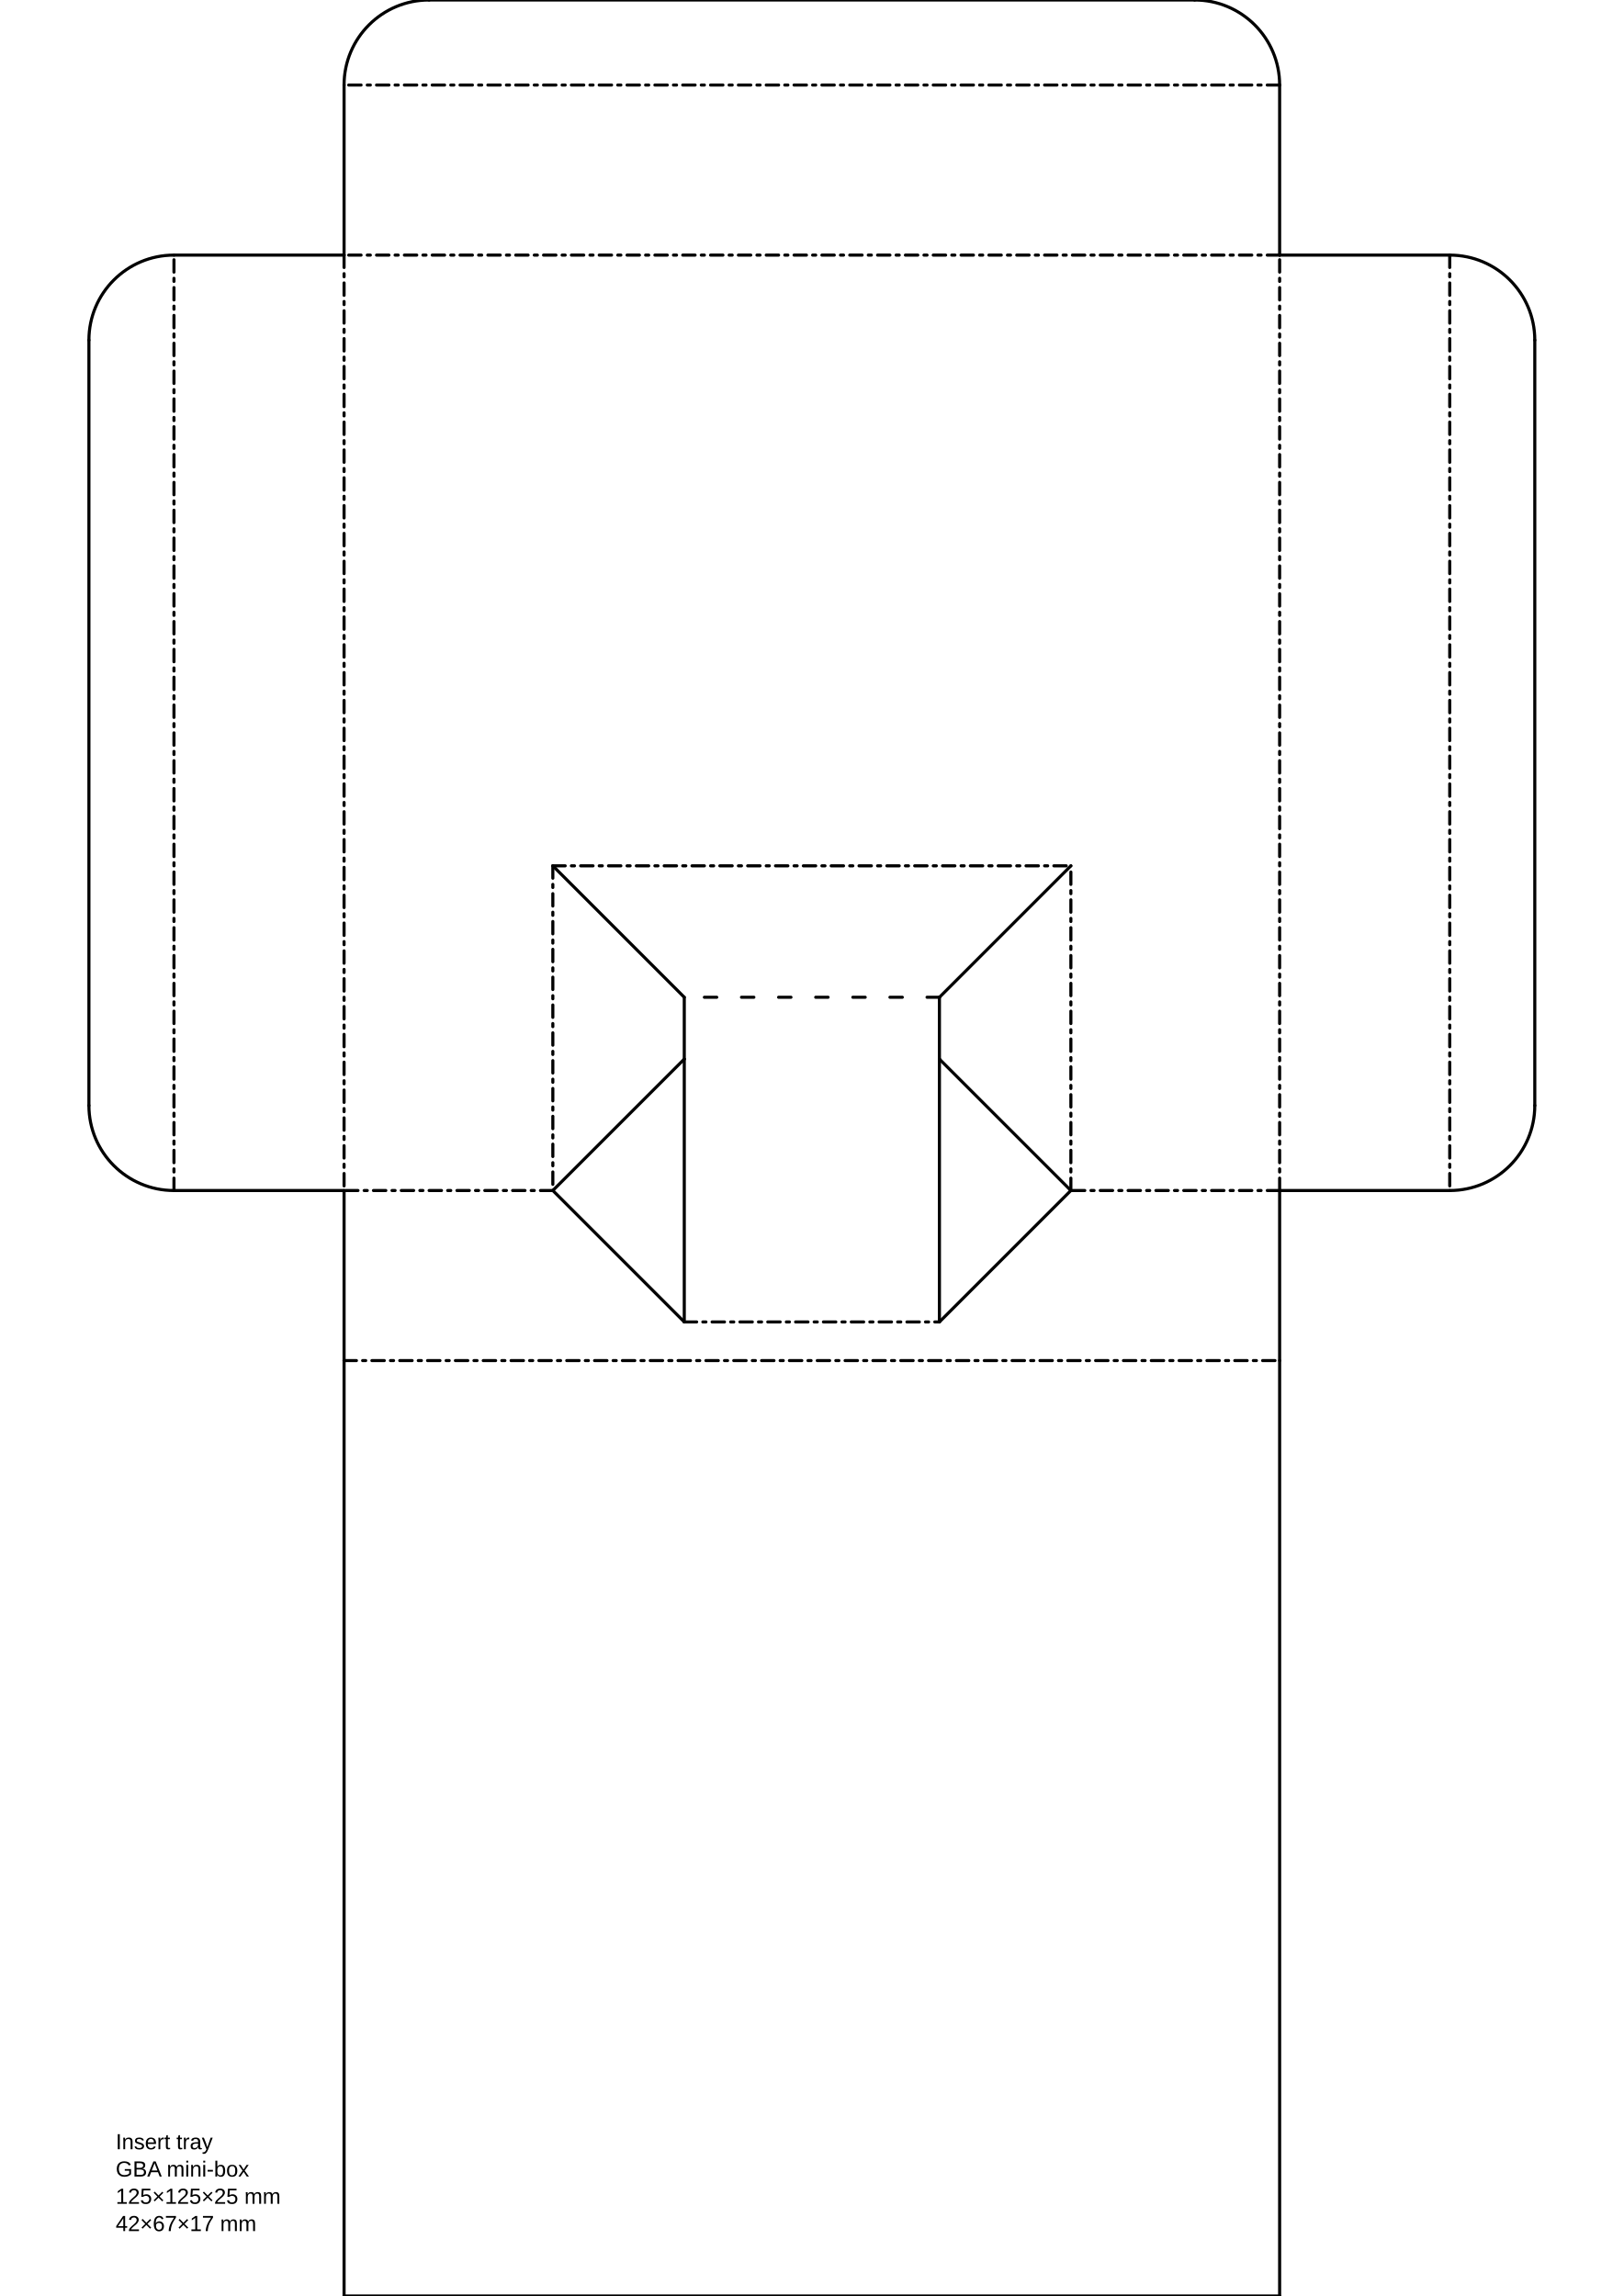
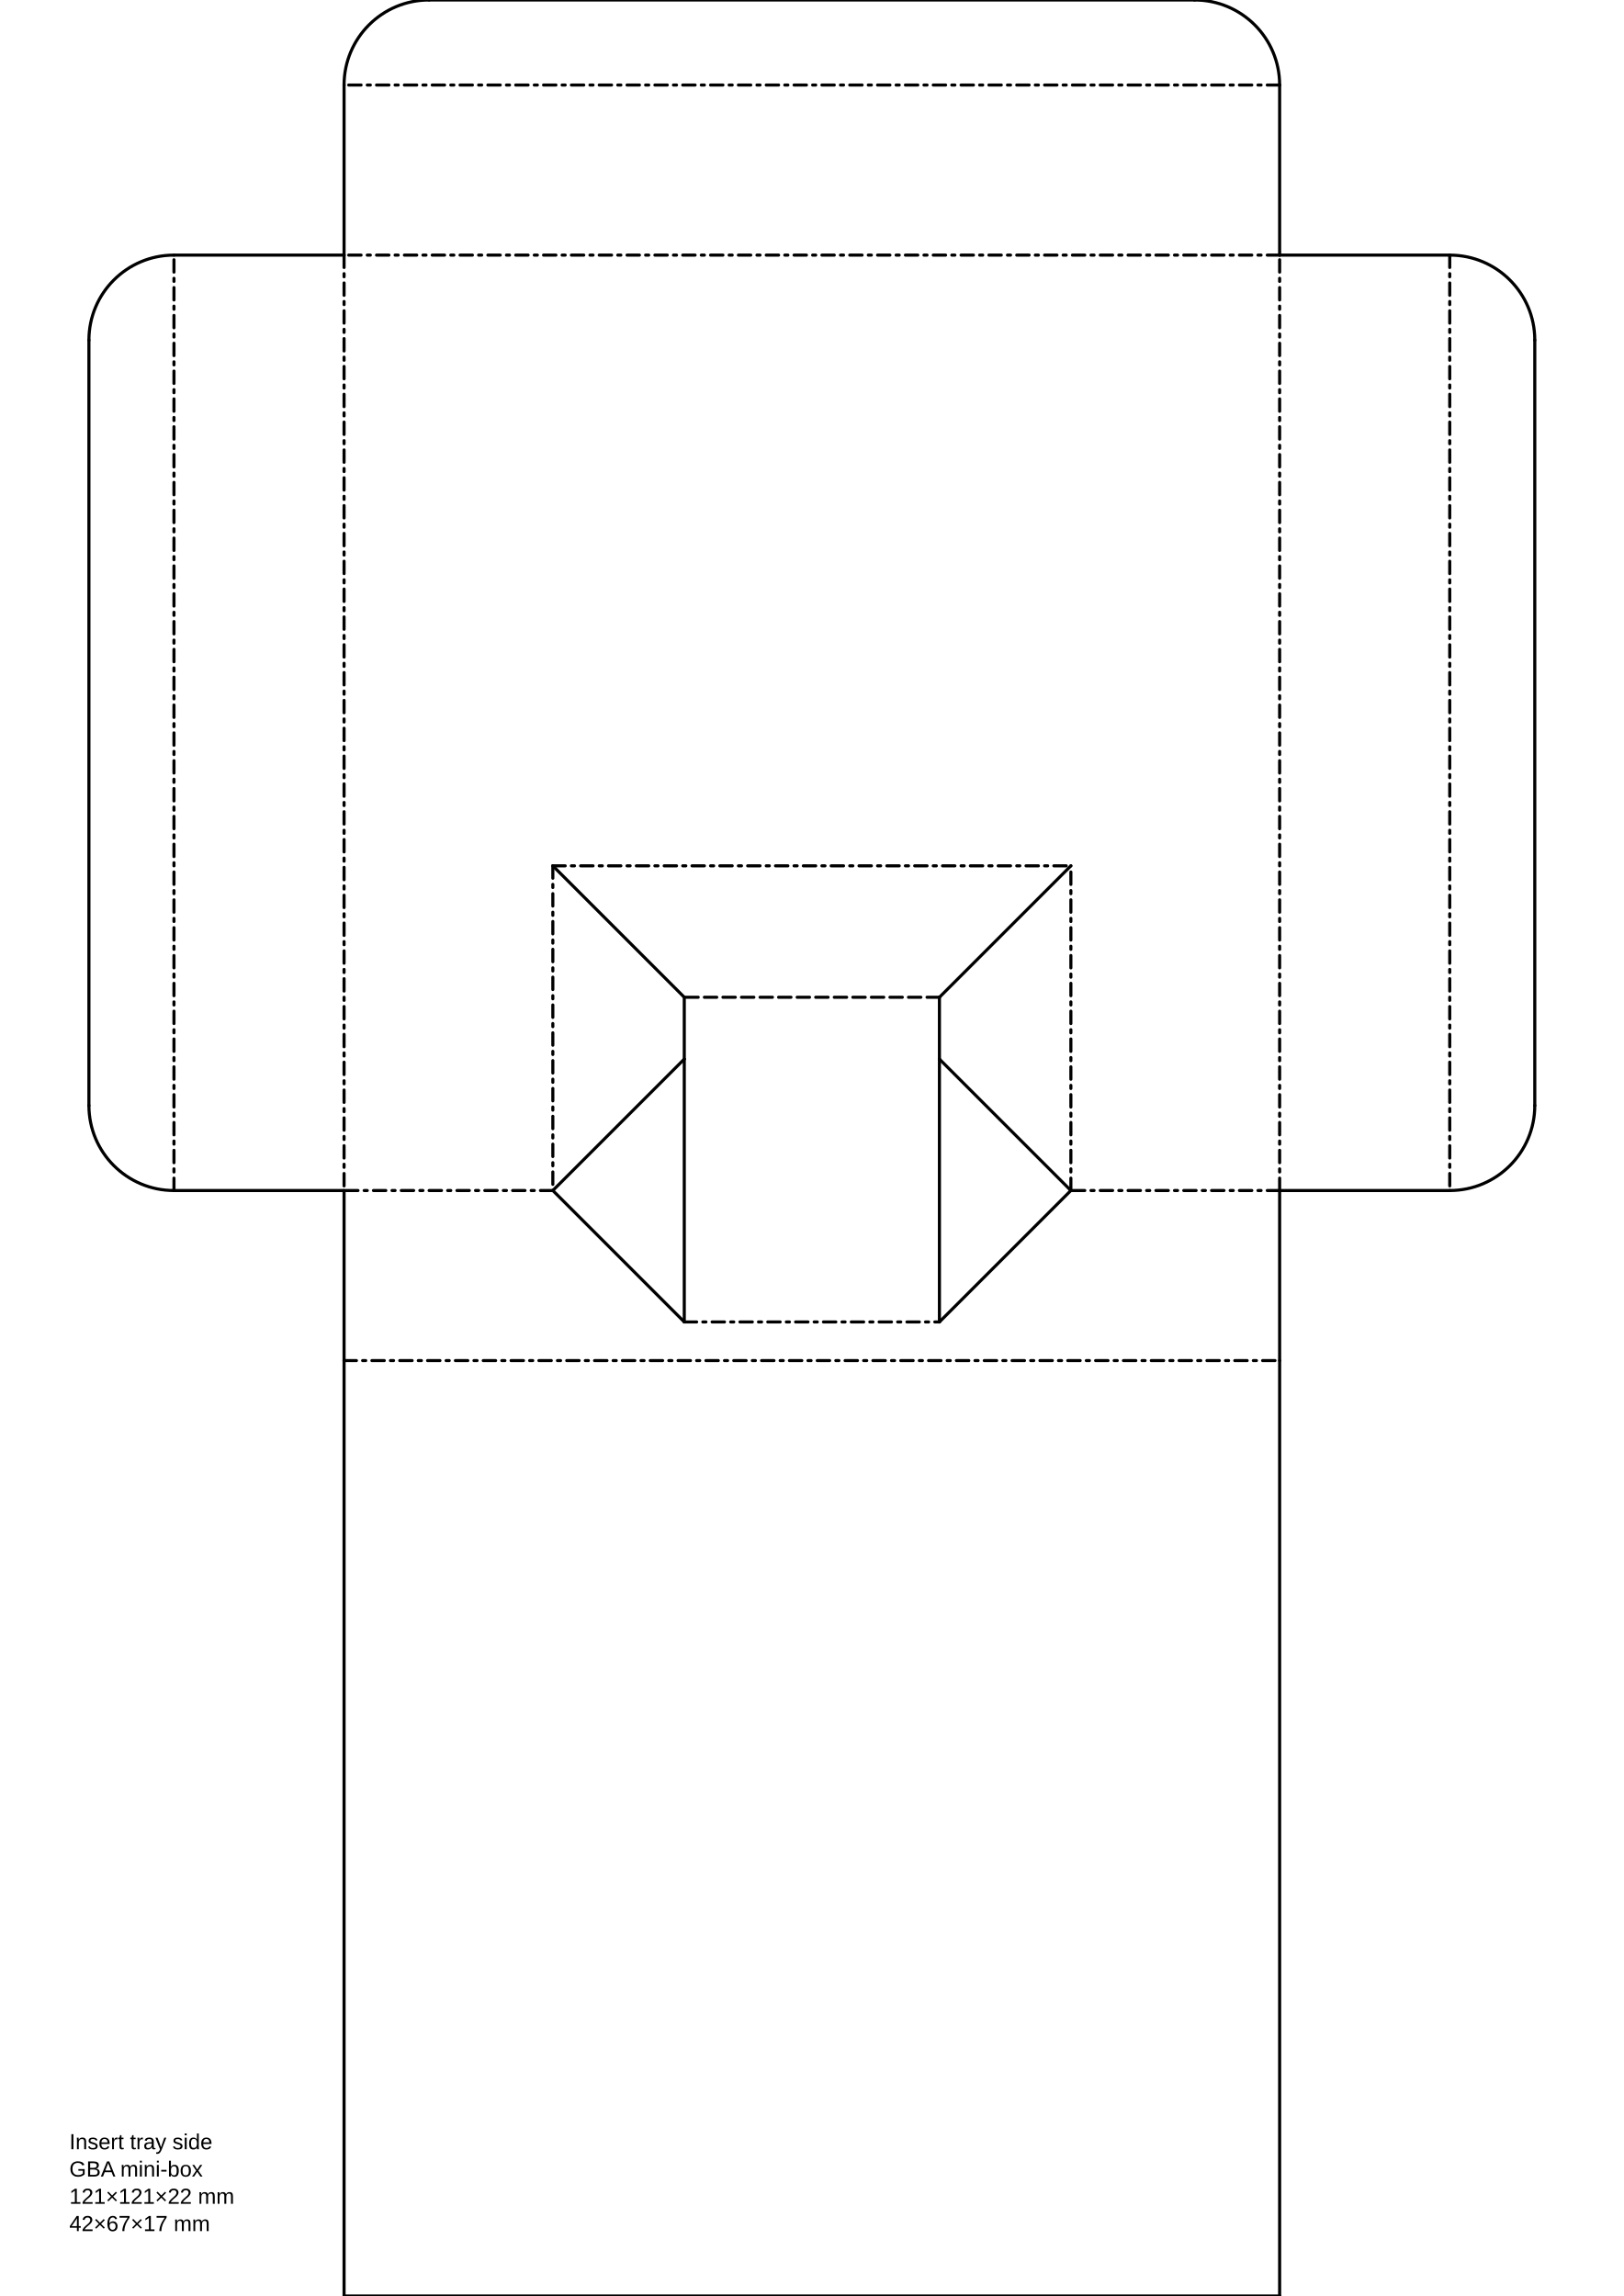
<svg xmlns="http://www.w3.org/2000/svg" width="210mm" height="297mm" viewBox="0 0 210 297" version="1.1" id="svg1">
  <defs id="defs1">
    <rect x="0" y="0" width="92.652" height="50.63" id="rect44" />
  </defs>
  <g id="Part__Part2DObjectPython" transform="matrix(1,0,0,-1,105,148.5)">
    <path style="fill:none;fill-opacity:1;fill-rule:evenodd;stroke:#000000;stroke-width:0.4;stroke-linecap:round;stroke-linejoin:round;stroke-miterlimit:4;stroke-dasharray:none" d="m 16.5,-22.5 v 34" id="path43" />
    <path style="fill:none;fill-opacity:1;fill-rule:evenodd;stroke:#000000;stroke-width:0.4;stroke-linecap:round;stroke-linejoin:round;stroke-miterlimit:4;stroke-dasharray:none" d="m 33.5,-5.5 -17,-17" id="path42" />
    <path style="fill:none;fill-opacity:1;fill-rule:evenodd;stroke:#000000;stroke-width:0.4;stroke-linecap:round;stroke-linejoin:round;stroke-miterlimit:4;stroke-dasharray:none" d="m 16.5,11.5 17,-17" id="path41" />
    <path style="fill:none;fill-opacity:1;fill-rule:evenodd;stroke:#000000;stroke-width:0.4;stroke-linecap:round;stroke-linejoin:round;stroke-miterlimit:4;stroke-dasharray:none" d="m 16.5,19.5 v -8" id="path3" />
    <path style="fill:none;fill-opacity:1;fill-rule:evenodd;stroke:#000000;stroke-width:0.4;stroke-linecap:round;stroke-linejoin:round;stroke-miterlimit:4;stroke-dasharray:none" d="m -16.5,11.5 v 8" id="path40" />
    <path style="fill:none;fill-opacity:1;fill-rule:evenodd;stroke:#000000;stroke-width:0.4;stroke-linecap:round;stroke-linejoin:round;stroke-miterlimit:4;stroke-dasharray:none" d="m -16.5,-22.5 v 34" id="path39" />
    <path style="fill:none;fill-opacity:1;fill-rule:evenodd;stroke:#000000;stroke-width:0.4;stroke-linecap:round;stroke-linejoin:round;stroke-miterlimit:4;stroke-dasharray:none" d="m -33.5,-5.5 17,-17" id="path38" />
    <path style="fill:none;fill-opacity:1;fill-rule:evenodd;stroke:#000000;stroke-width:0.4;stroke-linecap:round;stroke-linejoin:round;stroke-miterlimit:4;stroke-dasharray:none" d="m -16.5,11.5 -17,-17" id="path2" />
    <path style="fill:none;fill-opacity:1;fill-rule:evenodd;stroke:#000000;stroke-width:0.4;stroke-linecap:round;stroke-linejoin:round;stroke-miterlimit:4;stroke-dasharray:none" d="m -60.5,-5.5 h -22" id="path37" />
    <path style="fill:none;fill-opacity:1;fill-rule:evenodd;stroke:#000000;stroke-width:0.4;stroke-linecap:round;stroke-linejoin:round;stroke-miterlimit:4;stroke-dasharray:none" d="m -16.5,19.5 -17,17" id="path34" />
-     <path style="fill:none;fill-opacity:1;fill-rule:evenodd;stroke:#000000;stroke-width:0.4;stroke-linecap:round;stroke-linejoin:round;stroke-miterlimit:4;stroke-dasharray:1.6,3.2;stroke-dashoffset:0" d="m 16.5,19.5 h -33" id="path33" />
+     <path style="fill:none;fill-opacity:1;fill-rule:evenodd;stroke:#000000;stroke-width:0.4;stroke-linecap:round;stroke-linejoin:round;stroke-miterlimit:4;stroke-dasharray:1.6,0.8;stroke-dashoffset:0" d="m 16.5,19.5 h -33" id="path33" />
    <path style="fill:none;fill-opacity:1;fill-rule:evenodd;stroke:#000000;stroke-width:0.4;stroke-linecap:round;stroke-linejoin:round;stroke-miterlimit:4;stroke-dasharray:none" d="m 33.5,36.5 -17,-17" id="path32" />
    <path style="fill:none;fill-opacity:1;fill-rule:evenodd;stroke:#000000;stroke-width:0.4;stroke-linecap:round;stroke-linejoin:round;stroke-miterlimit:4;stroke-dasharray:none" d="m 82.5,-5.5 h -22" id="path29" />
    <path style="fill:none;fill-opacity:1;fill-rule:evenodd;stroke:#000000;stroke-width:0.4;stroke-linecap:round;stroke-linejoin:round;stroke-miterlimit:4;stroke-dasharray:none" d="m 93.5,5.5 c 0,-6.075 -4.925,-11 -11,-11" id="path28" />
    <path style="fill:none;fill-opacity:1;fill-rule:evenodd;stroke:#000000;stroke-width:0.4;stroke-linecap:round;stroke-linejoin:round;stroke-miterlimit:4;stroke-dasharray:none" d="M 93.5,104.5 V 5.5" id="path27" />
    <path style="fill:none;fill-opacity:1;fill-rule:evenodd;stroke:#000000;stroke-width:0.4;stroke-linecap:round;stroke-linejoin:round;stroke-miterlimit:4;stroke-dasharray:none" d="m 82.5,115.5 c 6.075,0 11,-4.925 11,-11" id="path26" />
    <path style="fill:none;fill-opacity:1;fill-rule:evenodd;stroke:#000000;stroke-width:0.4;stroke-linecap:round;stroke-linejoin:round;stroke-miterlimit:4;stroke-dasharray:none" d="m 60.5,115.5 h 22" id="path25" />
    <path style="fill:none;fill-opacity:1;fill-rule:evenodd;stroke:#000000;stroke-width:0.4;stroke-linecap:round;stroke-linejoin:round;stroke-miterlimit:4;stroke-dasharray:none" d="m 60.5,-27.5 v 22" id="path23" />
    <path style="fill:none;fill-opacity:1;fill-rule:evenodd;stroke:#000000;stroke-width:0.4;stroke-linecap:round;stroke-linejoin:round;stroke-miterlimit:4;stroke-dasharray:none" d="m 60.5,-148.5 v 121" id="path22" />
    <path style="fill:none;fill-opacity:1;fill-rule:evenodd;stroke:#000000;stroke-width:0.4;stroke-linecap:round;stroke-linejoin:round;stroke-miterlimit:4;stroke-dasharray:none" d="m -60.5,-148.5 h 121" id="path21" />
    <path style="fill:none;fill-opacity:1;fill-rule:evenodd;stroke:#000000;stroke-width:0.4;stroke-linecap:round;stroke-linejoin:round;stroke-miterlimit:4;stroke-dasharray:none" d="m -60.5,-27.5 v -121" id="path20" />
    <path style="fill:none;fill-opacity:1;fill-rule:evenodd;stroke:#000000;stroke-width:0.4;stroke-linecap:round;stroke-linejoin:round;stroke-miterlimit:4;stroke-dasharray:none" d="m -60.5,-5.5 v -22" id="path19" />
    <path style="fill:none;fill-opacity:1;fill-rule:evenodd;stroke:#000000;stroke-width:0.4;stroke-linecap:round;stroke-linejoin:round;stroke-miterlimit:4;stroke-dasharray:none" d="m -60.5,137.5 v -22" id="path1" />
    <path style="fill:none;fill-opacity:1;fill-rule:evenodd;stroke:#000000;stroke-width:0.4;stroke-linecap:round;stroke-linejoin:round;stroke-miterlimit:4;stroke-dasharray:none" d="m -93.5,5.5 c 0,-6.075 4.925,-11 11,-11" id="path16" />
    <path style="fill:none;fill-opacity:1;fill-rule:evenodd;stroke:#000000;stroke-width:0.4;stroke-linecap:round;stroke-linejoin:round;stroke-miterlimit:4;stroke-dasharray:none" d="M -93.5,104.5 V 5.5" id="path15" />
    <path style="fill:none;fill-opacity:1;fill-rule:evenodd;stroke:#000000;stroke-width:0.4;stroke-linecap:round;stroke-linejoin:round;stroke-miterlimit:4;stroke-dasharray:none" d="m -82.5,115.5 c -6.075,0 -11,-4.925 -11,-11" id="path14" />
    <path style="fill:none;fill-opacity:1;fill-rule:evenodd;stroke:#000000;stroke-width:0.4;stroke-linecap:round;stroke-linejoin:round;stroke-miterlimit:4;stroke-dasharray:none" d="m -60.5,115.5 h -22" id="path13" />
    <path style="fill:none;fill-opacity:1;fill-rule:evenodd;stroke:#000000;stroke-width:0.4;stroke-linecap:round;stroke-linejoin:round;stroke-miterlimit:4;stroke-dasharray:none" d="m 60.5,137.5 v -22" id="path11" />
    <path style="fill:none;fill-opacity:1;fill-rule:evenodd;stroke:#000000;stroke-width:0.4;stroke-linecap:round;stroke-linejoin:round;stroke-miterlimit:4;stroke-dasharray:none" d="m 49.5,148.5 c 6.075,0 11,-4.925 11,-11" id="path10" />
    <path style="fill:none;fill-opacity:1;fill-rule:evenodd;stroke:#000000;stroke-width:0.4;stroke-linecap:round;stroke-linejoin:round;stroke-miterlimit:4;stroke-dasharray:none" d="m -49.5,148.5 h 99" id="path9" />
    <path style="fill:none;fill-opacity:1;fill-rule:evenodd;stroke:#000000;stroke-width:0.4;stroke-linecap:round;stroke-linejoin:round;stroke-miterlimit:4;stroke-dasharray:none" d="m -60.5,137.5 c 0,6.075 4.925,11 11,11" id="path8" />
    <g id="g44" style="stroke-width:0.4;stroke-dasharray:none">
      <path style="fill:none;fill-opacity:1;fill-rule:evenodd;stroke:#000000;stroke-width:0.4;stroke-linecap:round;stroke-linejoin:round;stroke-miterlimit:4;stroke-dasharray:1.6,0.8,0.4,0.8;stroke-dashoffset:0" d="m -60.5,-27.5 h 121" id="path7" />
      <path style="fill:none;fill-opacity:1;fill-rule:evenodd;stroke:#000000;stroke-width:0.4;stroke-linecap:round;stroke-linejoin:round;stroke-miterlimit:4;stroke-dasharray:1.6,0.8,0.4,0.8;stroke-dashoffset:0" d="M 82.5,115.5 V -5.5" id="path6" />
      <path style="fill:none;fill-opacity:1;fill-rule:evenodd;stroke:#000000;stroke-width:0.4;stroke-linecap:round;stroke-linejoin:round;stroke-miterlimit:4;stroke-dasharray:1.6,0.8,0.4,0.8;stroke-dashoffset:0" d="m -16.5,-22.5 h 33" id="path5" />
      <path style="fill:none;fill-opacity:1;fill-rule:evenodd;stroke:#000000;stroke-width:0.4;stroke-linecap:round;stroke-linejoin:round;stroke-miterlimit:4;stroke-dasharray:1.6,0.8,0.4,0.8;stroke-dashoffset:0" d="m -33.5,36.5 h 67" id="path4" />
      <path style="fill:none;fill-opacity:1;fill-rule:evenodd;stroke:#000000;stroke-width:0.4;stroke-linecap:round;stroke-linejoin:round;stroke-miterlimit:4;stroke-dasharray:1.6,0.8,0.4,0.8;stroke-dashoffset:0" d="m -33.5,-5.5 h -27" id="path36" />
      <path style="fill:none;fill-opacity:1;fill-rule:evenodd;stroke:#000000;stroke-width:0.4;stroke-linecap:round;stroke-linejoin:round;stroke-miterlimit:4;stroke-dasharray:1.6,0.8,0.4,0.8;stroke-dashoffset:0" d="m -33.5,36.5 v -42" id="path35" />
      <path style="fill:none;fill-opacity:1;fill-rule:evenodd;stroke:#000000;stroke-width:0.4;stroke-linecap:round;stroke-linejoin:round;stroke-miterlimit:4;stroke-dasharray:1.6,0.8,0.4,0.8;stroke-dashoffset:0" d="m 33.5,-5.5 v 42" id="path31" />
      <path style="fill:none;fill-opacity:1;fill-rule:evenodd;stroke:#000000;stroke-width:0.4;stroke-linecap:round;stroke-linejoin:round;stroke-miterlimit:4;stroke-dasharray:1.6,0.8,0.4,0.8;stroke-dashoffset:0" d="m 60.5,-5.5 h -27" id="path30" />
      <path style="fill:none;fill-opacity:1;fill-rule:evenodd;stroke:#000000;stroke-width:0.4;stroke-linecap:round;stroke-linejoin:round;stroke-miterlimit:4;stroke-dasharray:1.6,0.8,0.4,0.8;stroke-dashoffset:0" d="m 60.5,-5.5 v 121" id="path24" />
      <path style="fill:none;fill-opacity:1;fill-rule:evenodd;stroke:#000000;stroke-width:0.4;stroke-linecap:round;stroke-linejoin:round;stroke-miterlimit:4;stroke-dasharray:1.6,0.8,0.4,0.8;stroke-dashoffset:0" d="M -60.5,115.5 V -5.5" id="path18" />
      <path style="fill:none;fill-opacity:1;fill-rule:evenodd;stroke:#000000;stroke-width:0.4;stroke-linecap:round;stroke-linejoin:round;stroke-miterlimit:4;stroke-dasharray:1.6,0.8,0.4,0.8;stroke-dashoffset:0" d="m -82.5,-5.5 v 121" id="path17" />
      <path style="fill:none;fill-opacity:1;fill-rule:evenodd;stroke:#000000;stroke-width:0.4;stroke-linecap:round;stroke-linejoin:round;stroke-miterlimit:4;stroke-dasharray:1.6,0.8,0.4,0.8;stroke-dashoffset:0" d="m 60.5,115.5 h -121" id="path12" />
      <path style="fill:none;fill-opacity:1;fill-rule:evenodd;stroke:#000000;stroke-width:0.4;stroke-linecap:round;stroke-linejoin:round;stroke-miterlimit:4;stroke-dasharray:1.6,0.8,0.4,0.8;stroke-dashoffset:0" d="m 60.5,137.5 h -121" id="Part__Part2DObjectPython_w0000" />
    </g>
-     <text xml:space="preserve" style="font-style:normal;font-variant:normal;font-weight:normal;font-stretch:normal;font-size:2.822px;font-family:Arial;-inkscape-font-specification:Arial;text-align:start;word-spacing:0px;writing-mode:lr-tb;direction:ltr;text-anchor:start;fill:#000000;stroke:none;stroke-width:0.4;stroke-linecap:round;stroke-linejoin:round;stroke-dasharray:1.6, 0.8, 0.4, 0.8;stroke-dashoffset:0" x="-90.036" y="129.52" id="text45" transform="scale(1,-1)">
-       <tspan style="font-size:2.822px;stroke-width:0.4" x="-90.036" y="129.52" id="tspan48">Insert tray</tspan>
-       <tspan style="font-size:2.822px;stroke-width:0.4" x="-90.036" y="133.048" id="tspan1">GBA mini-box</tspan>
-       <tspan style="font-size:2.822px;stroke-width:0.4" x="-90.036" y="136.576" id="tspan46">125×125×25 mm</tspan>
-       <tspan style="font-size:2.822px;stroke-width:0.4" x="-90.036" y="140.104" id="tspan49">42×67×17 mm</tspan>
-       <tspan style="font-size:2.822px;stroke-width:0.4" x="-90.036" y="143.631" id="tspan47" />
+     <text xml:space="preserve" style="font-style:normal;font-variant:normal;font-weight:normal;font-stretch:normal;font-size:2.822px;font-family:Arial;-inkscape-font-specification:Arial;text-align:start;word-spacing:0px;writing-mode:lr-tb;direction:ltr;text-anchor:start;fill:#000000;stroke:none;stroke-width:0.4;stroke-linecap:round;stroke-linejoin:round;stroke-dasharray:1.6, 0.8, 0.4, 0.8;stroke-dashoffset:0" x="-96.036" y="129.52" id="text45" transform="scale(1,-1)">
+       <tspan style="font-size:2.822px;stroke-width:0.4" x="-96.036" y="129.52" id="tspan48">Insert tray side</tspan>
+       <tspan style="font-size:2.822px;stroke-width:0.4" x="-96.036" y="133.048" id="tspan1">GBA mini-box</tspan>
+       <tspan style="font-size:2.822px;stroke-width:0.4" x="-96.036" y="136.576" id="tspan46">121×121×22 mm</tspan>
+       <tspan style="font-size:2.822px;stroke-width:0.4" x="-96.036" y="140.104" id="tspan49">42×67×17 mm</tspan>
+       <tspan style="font-size:2.822px;stroke-width:0.4" x="-96.036" y="143.631" id="tspan47" />
    </text>
  </g>
</svg>
